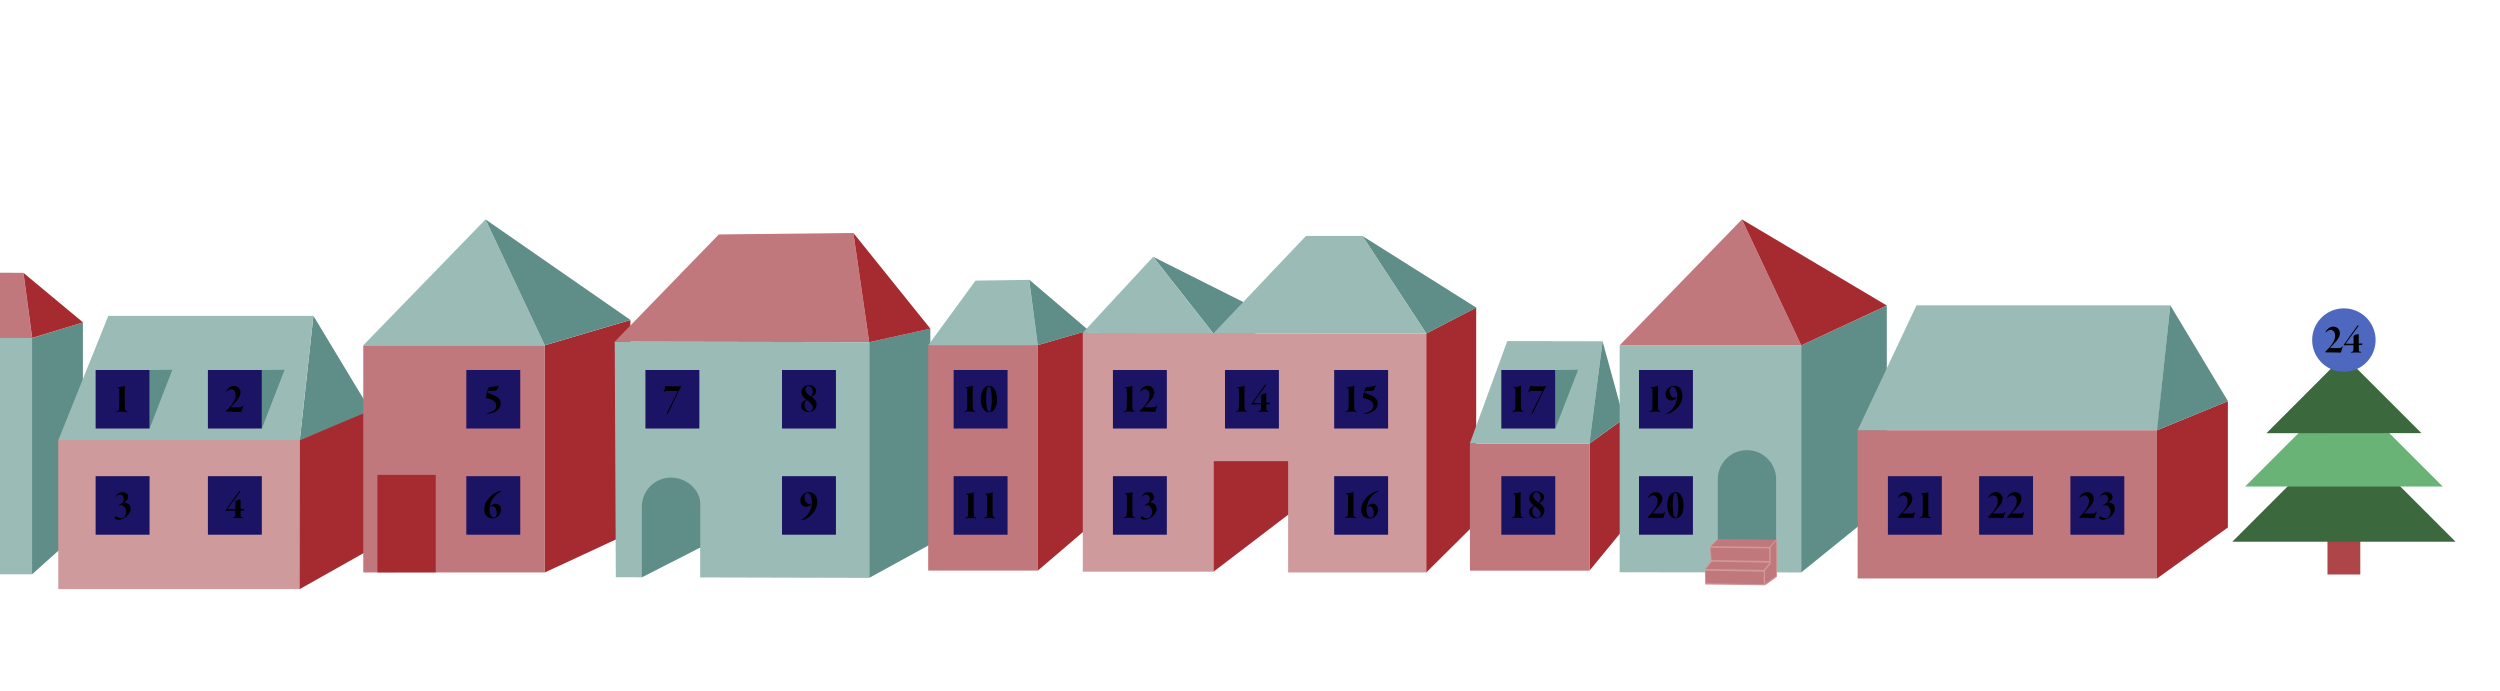
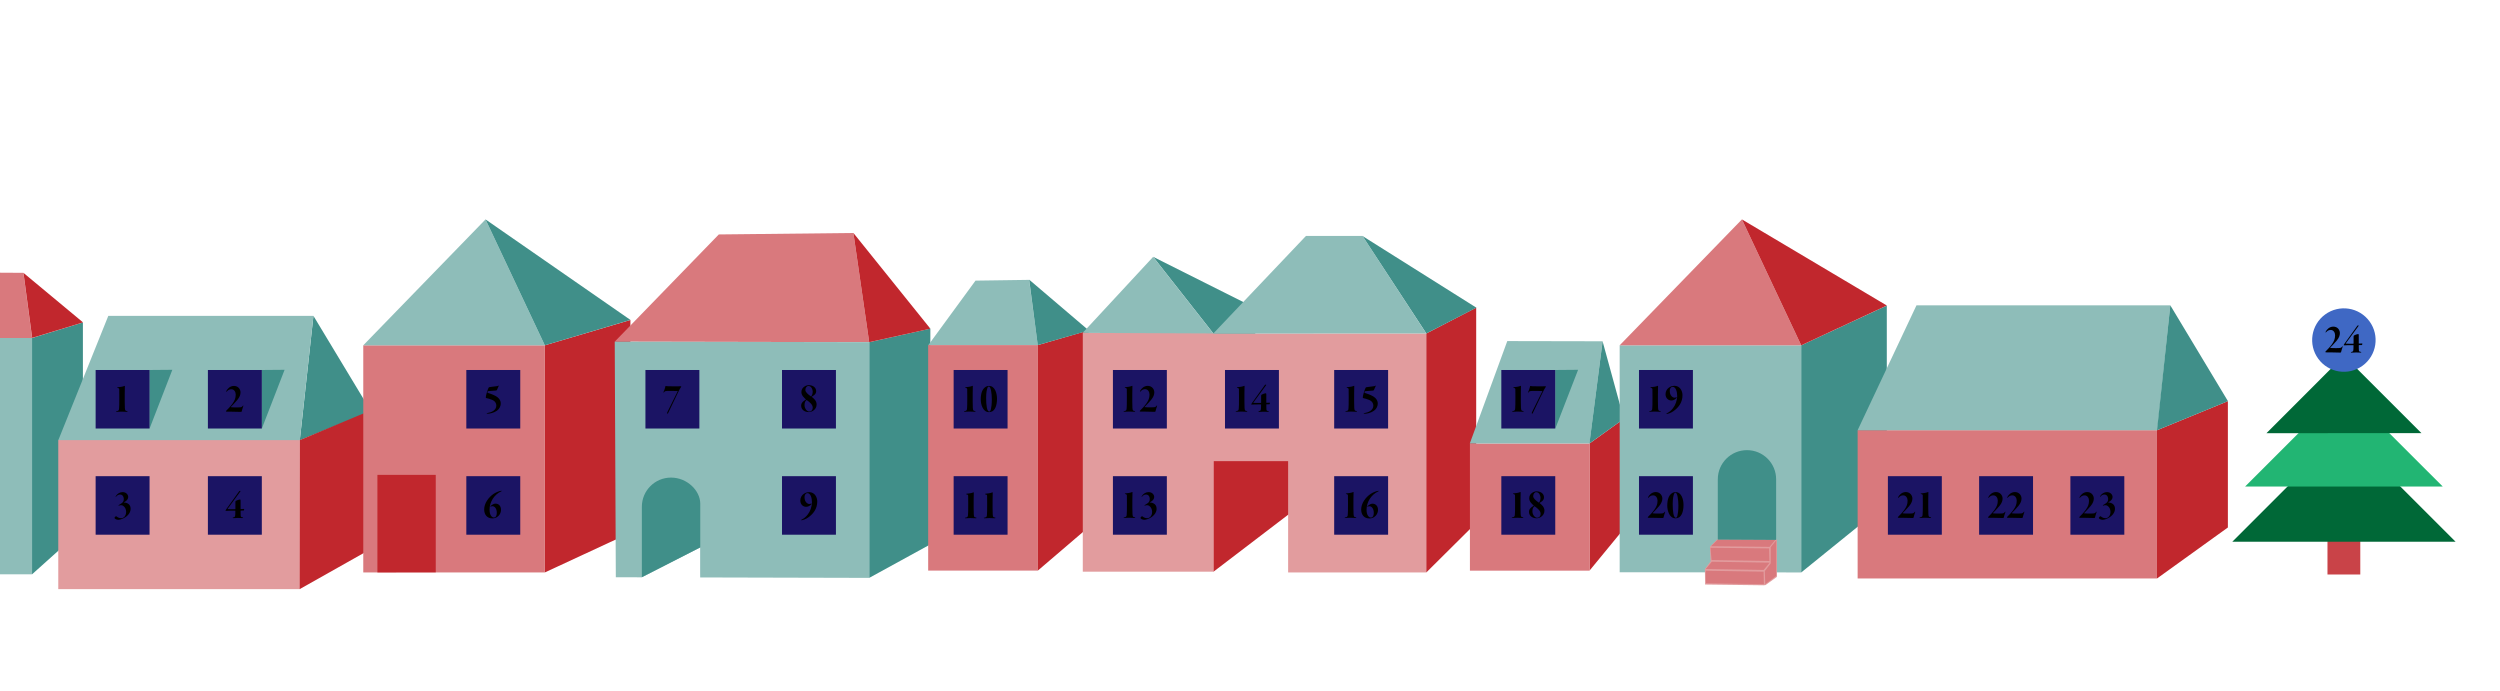
<svg xmlns="http://www.w3.org/2000/svg" version="1.1" id="husarod" x="0px" y="0px" viewBox="0 0 3908.2 1080" style="enable-background:new 0 0 3908.2 1080;" xml:space="preserve">
  <style type="text/css">
- 	.st0{fill:#C1787C;}
- 	.st1{fill:#9BBBB7;}
- 	.st2{fill:#5F8D87;}
- 	.st3{fill:#A52B31;}
- 	.st4{fill:#CF9A9B;}
- 	.st5{fill:#749D99;}
- 	.st6{fill:#AD4549;}
- 	.st7{fill:#3B683D;}
- 	.st8{fill:#69B376;}
- 	.st9{fill:#4F68BF;}
+ 	.st0{fill:#D9797D;}
+ 	.st1{fill:#8EBDB9;}
+ 	.st2{fill:#408F89;}
+ 	.st3{fill:#C1272D;}
+ 	.st4{fill:#E29C9E;}
+ 	.st5{fill:#5C9F9B;}
+ 	.st6{fill:#C94348;}
+ 	.st7{fill:#006837;}
+ 	.st8{fill:#22B573;}
+ 	.st9{fill:#3F68C4;}
	.st10{fill:#0071BC;}
	.st11{fill:#B3B3B3;}
	.st12{fill:#006837;}
	.st13{fill:#22B573;}
	.st14{fill:#666666;}
	.st15{fill:#F7931E;}
	.st16{fill:#F15A24;}
	.st17{fill:#D4145A;}
	.st18{fill:#2E3192;}
	.st19{fill:#9E005D;}
	.st20{fill:#A67C52;}
	.st21{fill:#754C24;}
	.st22{fill:#00A99D;}
	.st23{fill:#C1272D;}
	.st24{fill:#ED1E79;}
	.st25{fill:#39B54A;}
	.st26{fill:#1B1464;}
	.st27{display:inline;opacity:0.6;}
	.st28{opacity:0.8;fill:none;stroke:#000000;stroke-miterlimit:10;}
	.st29{display:inline;opacity:0.72;}
	.st30{fill:#C69C6D;}
	.st31{fill:url(#SVGID_1_);}
	.st32{fill:url(#SVGID_2_);}
	.st33{display:inline;opacity:0.8;fill:none;stroke:#000000;stroke-miterlimit:10;}
	.st34{display:inline;opacity:0.7;fill:#FCEE21;}
	.st35{display:inline;fill:#999999;}
	.st36{display:inline;fill:#FBAE17;}
	.st37{opacity:0.8;fill:#E6E6E6;}
	.st38{fill:#C7B299;}
	.st39{fill:#603813;stroke:#C69C6D;stroke-miterlimit:10;}
	.st40{display:inline;fill:#E6E6E6;}
	.st41{display:inline;fill:#9E005D;}
	.st42{display:inline;fill:#0071BC;}
	.st43{display:inline;fill:none;stroke:#ED1C24;stroke-miterlimit:10;}
	.st44{fill:#603813;}
	.st45{fill:none;stroke:#006837;stroke-width:2;stroke-linecap:round;stroke-miterlimit:10;stroke-dasharray:1.017,6.102;}
	.st46{display:inline;fill:#FFFF00;}
	.st47{fill:#FF00FF;}
	.st48{fill:#FF0000;}
	.st49{fill:#4D4D4D;}
	.st50{fill:#00FF00;}
	.st51{fill:none;}
	.st52{display:inline;fill:none;stroke:#006837;stroke-miterlimit:10;}
	.st53{display:inline;fill:#C69C6D;}
	.st54{display:inline;fill:none;stroke:#F2F2F2;stroke-miterlimit:10;}
	.st55{display:inline;fill:#4D4D4D;}
</style>
  <g>
    <polygon class="st0" points="0,528.4 0,426.3 36.6,426.5 50.2,528.4  " />
    <rect x="0" y="528.4" class="st1" width="50.1" height="369.4" />
    <polygon class="st2" points="129.6,826.5 50.1,897.8 50.1,528.4 129.6,504.1  " />
    <polygon class="st3" points="36.7,426.6 129.8,504 50.3,528.2  " />
    <polygon class="st4" points="469.1,921 91.1,921 91.1,688.1 170.3,645.3 469.1,645.3  " />
    <polygon class="st2" points="490,493.8 468.7,688.1 580.1,643.2  " />
    <polygon class="st1" points="468.7,688 91.2,688 169.3,493.8 490,493.8  " />
    <polygon class="st3" points="468.9,687.9 468.6,920.9 610.2,841.1 610.2,628.7  " />
    <rect x="567.9" y="539.8" class="st0" width="283.7" height="355.1" />
    <polygon class="st3" points="985.5,832.8 851.7,894.9 851.7,539.8 985.5,500.2  " />
    <polygon class="st1" points="567.9,539.8 759,343 851.7,539.8  " />
    <polygon class="st0" points="961,534.1 1123.7,366.5 1334.1,364.2 1358.8,534.9  " />
    <polygon class="st2" points="985.5,500.1 759,343 851.7,539.8  " />
    <polygon class="st2" points="1358.8,534.9 1454.4,513.7 1454.4,851 1358.8,903.4  " />
    <polygon class="st3" points="1334.1,364.2 1358.8,534.9 1454.4,513.8  " />
    <polygon class="st1" points="1451,539.8 1525,438.7 1608.8,437.5 1622.4,539.8  " />
    <rect x="1451" y="539.5" class="st0" width="171.3" height="352.5" />
    <polygon class="st3" points="1701.8,824.1 1622.3,892.1 1622.3,539.5 1701.8,516.4  " />
    <polygon class="st1" points="961,534.1 962.7,902.4 1003.4,902.5 1094.6,855.8 1094.6,902.7 1358.8,903.4 1358.8,534.9  " />
    <path class="st2" d="M1049,746.6L1049,746.6c-25.2,0-45.6,20.4-45.6,45.6v110.1l91.2-46.5v46.9l0.1-5V787.2   C1094.6,767,1074.2,746.6,1049,746.6z" />
    <polyline class="st3" points="590,894.8 590,742.4 681.2,742.4 681.2,894.7  " />
    <polygon class="st2" points="233.8,578.4 269.4,578.1 233.8,670  " />
    <polygon class="st2" points="409.3,578.4 444.9,578.1 409.3,670  " />
    <polygon class="st2" points="1608.9,437.2 1702.1,516.6 1622.3,539.5  " />
    <polygon class="st5" points="1962.3,635.9 1897.1,674.6 1897.1,519.5 1962.3,480.8  " />
    <polygon class="st3" points="1896.8,674.7 1896.8,893.9 2015.9,803 2016.1,604  " />
    <polygon class="st4" points="1896.8,521.3 1896.8,520.4 1692.7,520.4 1692.7,893.7 1896.8,893.7 1896.8,720.9 2013.7,720.9    2013.7,894.9 2229.7,894.9 2229.7,521.3  " />
    <polygon class="st3" points="2229.7,521.3 2307.7,480.9 2307.7,817.4 2229.7,894.9  " />
    <polygon class="st2" points="2129.7,368.8 2308,481 2229.7,521.3  " />
    <polygon class="st2" points="1802.7,401.5 1961,480.9 1896.8,521.3  " />
    <polygon class="st1" points="1896.7,521.4 2041.6,368.8 2130.1,368.8 2229.7,521.3  " />
    <polygon class="st1" points="1692.5,520.4 1802.7,401.5 1896.8,521.3  " />
    <polygon class="st3" points="2536.9,828.7 2484.8,892.1 2484.8,693.3 2538.5,654.7  " />
    <rect x="2297.9" y="693.3" class="st0" width="186.8" height="198.8" />
    <polygon class="st1" points="2297.7,693.3 2356.3,533.2 2505.3,533.5 2484.8,693.3  " />
    <polygon class="st2" points="2505.3,533.6 2538.5,654.8 2484.7,693.3  " />
    <polygon class="st1" points="2815.8,894.9 2532,894.6 2532,539.8 2815.8,539.8  " />
    <polygon class="st2" points="2949.6,786.6 2815.8,894.9 2815.8,539.8 2949.6,477.7  " />
    <polygon class="st0" points="2532,539.8 2723.1,343 2815.8,539.8  " />
    <polygon class="st3" points="2949.6,477.6 2723.1,343 2815.8,539.8  " />
    <rect x="3638.5" y="775.5" class="st6" width="51.3" height="122.6" />
    <polygon class="st7" points="3489.7,846.9 3664.2,672.4 3838.8,846.9  " />
    <polygon class="st8" points="3509.7,760.6 3664.2,606.2 3818.7,760.6  " />
    <polygon class="st7" points="3543.1,677.2 3664.2,556 3785.4,677.1  " />
    <g>
      <polygon class="st4" points="2684.2,843.5 2777.8,843.5 2777.8,901.8 2760.1,914.6 2757.5,915 2665.5,913.8 2665.2,889.5     2674.1,877.6 2673.1,854.8   " />
      <g>
        <polygon class="st0" points="2766.3,854.9 2674.8,853.9 2685.3,843.5 2775.8,843.5    " />
        <polygon class="st0" points="2757.1,891 2666.6,889.5 2676.1,878.1 2766.6,879.6    " />
        <polygon class="st0" points="2766.1,877 2675.6,875.5 2674,856.3 2765.6,857.3    " />
        <polygon class="st0" points="2757.5,913.3 2667,911.8 2666.5,892.2 2757,893.7    " />
        <polygon class="st0" points="2759.6,913.1 2758.9,892.8 2768.1,880.7 2768.1,855.4 2776.8,844.6 2776.8,900.3    " />
      </g>
    </g>
    <path class="st2" d="M2685.4,843.5v-94.2c0-25.2,20.4-45.6,45.6-45.6h0c25.2,0,45.6,20.4,45.6,45.6v94.7" />
    <g>
      <ellipse transform="matrix(0.8081 -0.589 0.589 0.8081 390.0561 2260.333)" class="st9" cx="3664.2" cy="531.5" rx="49.6" ry="49.6" />
    </g>
    <polygon class="st2" points="2431.4,578.4 2467,578.1 2431.4,670  " />
    <rect x="2904" y="672.5" class="st0" width="467.9" height="231.8" />
    <polygon class="st1" points="3372.5,672.5 2904,672.5 2996,477.3 3392.8,477.3  " />
    <polygon class="st3" points="3371.9,672.6 3371.9,904.4 3482.8,824.6 3482.8,627.1  " />
    <polygon class="st2" points="3392.8,477.3 3372,672.6 3482.9,627.1  " />
  </g>
  <g class="ovirkur_gluggi_group">
    <g>
      <rect id="dagur4" x="325" y="744.4" class="st26 gluggi" width="84.3" height="91.5" />
    </g>
    <g>
      <rect id="dagur6" x="729" y="744.4" class="st26 gluggi" width="84.3" height="91.5" />
    </g>
    <g>
      <rect id="dagur5" x="729" y="578.4" class="st26 gluggi" width="84.3" height="91.5" />
    </g>
    <g>
      <rect id="dagur2" x="325" y="578.4" class="st26 gluggi" width="84.3" height="91.5" />
    </g>
    <g>
      <rect id="dagur1" x="149.5" y="578.4" class="st26 gluggi" width="84.3" height="91.5" />
    </g>
    <g>
      <rect id="dagur9" x="1222.5" y="744.4" class="st26 gluggi" width="84.3" height="91.5" />
    </g>
    <g>
      <rect id="dagur11" x="1490.8" y="744.4" class="st26 gluggi" width="84.3" height="91.5" />
    </g>
    <g>
      <rect id="dagur7" x="1009" y="578.4" class="st26 gluggi" width="84.3" height="91.5" />
    </g>
    <g>
      <rect id="dagur8" x="1222.5" y="578.4" class="st26 gluggi" width="84.3" height="91.5" />
    </g>
    <g>
      <rect id="dagur10" x="1490.8" y="578.4" class="st26 gluggi" width="84.3" height="91.5" />
    </g>
    <g>
      <rect id="dagur13" x="1739.8" y="744.4" class="st26 gluggi" width="84.3" height="91.5" />
    </g>
    <g>
      <rect id="dagur16" x="2085.7" y="744.4" class="st26 gluggi" width="84.3" height="91.5" />
    </g>
    <g>
      <rect id="dagur18" x="2347" y="744.4" class="st26 gluggi" width="84.3" height="91.5" />
    </g>
    <g>
      <rect id="dagur20" x="2562.2" y="744.4" class="st26 gluggi" width="84.3" height="91.5" />
    </g>
    <g>
      <rect id="dagur12" x="1739.8" y="578.4" class="st26 gluggi" width="84.3" height="91.5" />
    </g>
    <g>
      <rect id="dagur14" x="1915" y="578.4" class="st26 gluggi" width="84.3" height="91.5" />
    </g>
    <g>
      <rect id="dagur15" x="2085.7" y="578.4" class="st26 gluggi" width="84.3" height="91.5" />
    </g>
    <g>
      <rect id="dagur17" x="2347" y="578.4" class="st26 gluggi" width="84.3" height="91.5" />
    </g>
    <g>
      <rect id="dagur19" x="2562.2" y="578.4" class="st26 gluggi" width="84.3" height="91.5" />
    </g>
    <g>
      <rect id="dagur21" x="2951.3" y="744.4" class="st26 gluggi" width="84.3" height="91.5" />
    </g>
    <g>
      <rect id="dagur22" x="3093.9" y="744.4" class="st26 gluggi" width="84.3" height="91.5" />
    </g>
    <g>
      <rect id="dagur23" x="3236.6" y="744.4" class="st26 gluggi" width="84.3" height="91.5" />
    </g>
    <g>
      <rect id="dagur3" x="149.5" y="744.4" class="st26 gluggi" width="84.3" height="91.5" />
    </g>
  </g>
  <g id="Tölur">
    <g>
      <path class="tala" d="M1060.9,603.9c1.6-0.1,2.7-0.1,3.2-0.1c0.3,0,0.8,0.1,0.9,0.3s-0.1,0.5-0.2,0.7c-0.7,0.9-3,4.7-5.3,9.6    c-5,10.5-10.1,21.1-15.1,31.5c-0.2,0.4-0.4,0.8-0.7,0.8c-0.5,0-0.9-0.4-0.9-0.9c0-0.5,0.5-1.5,1.1-2.8    c5.5-10.9,10.9-21.9,15.5-31.3c0.1-0.2-0.1-0.4-0.3-0.4c-0.9-0.1-3.4-0.2-10-0.2c-4.9,0-5.5,0-7.1,0.1c-2.4,0.2-2.6,0.4-3.5,1.6    c-0.3,0.5-0.7,0.9-1.1,0.9c-0.3,0-0.5-0.5,0.1-1.5c0.4-0.8,2-4.5,2.5-7.3c0.1-0.6,0.2-1.2,0.3-1.4c0.1-0.2,0.5-0.1,0.9,0    c1.1,0.3,3.7,0.4,9.1,0.4C1057.5,604,1060.2,603.9,1060.9,603.9z" />
    </g>
    <g>
      <path class="tala" d="M1275.9,611.6c0,2.7-1.4,4.7-3.2,6.1c-1.3,1-2.4,1.7-3.7,2.5c-0.1,0.1-0.1,0.2,0.1,0.3    c3.1,2.5,7.5,5.9,7.5,11.8c0,4.4-2.2,7.4-4.8,9.3c-2.2,1.7-5.1,2.6-7.5,2.6c-6.9,0-11.9-4.1-11.9-10.1c0-3.2,1.6-5.3,4.3-7.4    c0.9-0.7,1.9-1.2,3-2c0.2-0.1,0.2-0.3,0.1-0.4c-2.7-2.5-7-6.1-7-11.3c0-4.3,2-6.9,4.9-8.8c2-1.3,4.4-2.1,6.9-2.1    C1271.6,602.3,1275.9,606.3,1275.9,611.6z M1268.3,642.3c1.3-1,2.2-2.6,2.2-5.3c0-4.3-4.5-8.2-9.2-11.5c-0.2-0.1-0.5-0.1-0.6,0.1    c-2.2,1.6-3,4.2-3,7.8c0,5.1,3.7,10,7.4,10C1266.4,643.3,1267.4,643,1268.3,642.3z M1259,609.7c0,3.2,4,6.8,8.8,10    c0.2,0.1,0.3,0,0.3-0.1c1.1-1.2,2.4-3.6,2.4-7.6c0-2.6-1.9-8.6-6.6-8.6C1261.1,603.3,1259,606.4,1259,609.7z" />
    </g>
    <g>
      <path class="tala" d="M1509.8,605.3c3.3-0.4,7.2-0.8,9.3-1.7c0.5-0.2,1.1-0.5,1.4-0.5c0.1,0,0.3,0.1,0.3,0.5    c0,0.9-0.1,7.4-0.2,11.9c-0.1,5.7,0,19.2,0.2,22c0.3,4.2,0.7,4.6,3.2,5c0.8,0.1,1.1,0.4,1.1,0.7s-0.4,0.5-1.3,0.5    c-3.8,0-6.2-0.3-8.4-0.3c-3.6,0-4.9,0.3-7.4,0.3c-0.6,0-1.1-0.1-1.1-0.5c0-0.3,0.3-0.4,1.1-0.5c3-0.5,3.8-1.4,3.8-5.1    c0.2-1.9,0.3-5.5,0.3-17.1c0-8.2,0-10.5-0.1-12.2c-0.1-0.7-0.3-1.1-1-1.5c-0.4-0.2-0.7-0.3-1.3-0.4c-0.3-0.1-1-0.3-1-0.5    S1509.2,605.4,1509.8,605.3z" />
      <path class="tala" d="M1558.6,623.2c0,11.7-3.5,17.4-7,19.6c-1.6,1-3.6,1.5-5.6,1.5c-9.5,0-12.8-12.2-12.8-19.8    c0-10.7,2.9-17.1,8.3-20.1c1.5-0.8,3-1.1,4.6-1.1C1555.7,603.2,1558.6,615.5,1558.6,623.2z M1543.8,605.9c-0.9,2.4-2.2,7-2.2,16.1    c0,11.2,1.2,21.4,4.9,21.4c0.9,0,1.7-0.4,2.5-3.3c0.7-2.6,1.5-8.6,1.5-15.3c0-10.3-1.6-20.6-4.7-20.6    C1545.1,604.2,1544.2,604.8,1543.8,605.9z" />
    </g>
    <g>
      <path class="tala" d="M1759.3,605.3c3.3-0.4,7.2-0.8,9.3-1.7c0.5-0.2,1.1-0.5,1.4-0.5c0.1,0,0.3,0.1,0.3,0.5    c0,0.9-0.1,7.4-0.2,11.9c-0.1,5.7,0,19.2,0.2,22c0.3,4.2,0.7,4.6,3.2,5c0.8,0.1,1.1,0.4,1.1,0.7s-0.4,0.5-1.3,0.5    c-3.8,0-6.2-0.3-8.4-0.3c-3.6,0-4.9,0.3-7.4,0.3c-0.6,0-1.1-0.1-1.1-0.5c0-0.3,0.3-0.4,1.1-0.5c3-0.5,3.8-1.4,3.8-5.1    c0.2-1.9,0.3-5.5,0.3-17.1c0-8.2,0-10.5-0.1-12.2c-0.1-0.7-0.3-1.1-1-1.5c-0.4-0.2-0.7-0.3-1.3-0.4c-0.3-0.1-1-0.3-1-0.5    S1758.7,605.4,1759.3,605.3z" />
      <path class="tala" d="M1804.5,613.3c0,3.4-1.1,7.1-4.9,11.7c-4.5,5.3-6.1,6.7-10.1,10.9c-0.2,0.1-0.2,0.5,0.3,0.6    c1.6,0.3,6.1,0.3,9.6,0.3c3.1,0,4.6-0.2,5.6-0.3c1.1-0.1,1.8-0.7,2.8-1.8c0.5-0.9,0.8-0.9,0.9-0.9c0.3,0,0.3,0.9-0.1,1.6    c-0.5,1.1-2.2,7.3-2.3,7.8c-0.1,0.6-1.4,0.6-1.8,0.6c-2.2,0-10.6-0.3-13.5-0.3c-0.9,0-6,0-6.4,0c-1.8,0-2.6-0.1-2.8-0.4    c-0.3-0.3,0.2-0.8,0.6-1.4c3-3.1,5.8-5.7,9.5-10.7c3.4-4.8,5.1-8.6,5.1-14.3c0-3.8-2.2-8.3-6.8-8.3c-2.5,0-4.8,0.8-6.8,3.1    c-0.5,0.5-0.8,0.9-1.1,0.9c-0.4,0-0.2-0.7,0.1-1.4c1.1-2.2,2.9-4.1,4.3-5.2c1.8-1.4,4.6-2.6,7.4-2.6    C1800.8,603.2,1804.5,608.4,1804.5,613.3z" />
    </g>
    <g>
      <path class="tala" d="M1934.6,605.3c3.3-0.4,7.2-0.8,9.3-1.7c0.5-0.2,1.1-0.5,1.4-0.5c0.1,0,0.3,0.1,0.3,0.5    c0,0.9-0.1,7.4-0.2,11.9c-0.1,5.7,0,19.2,0.2,22c0.3,4.2,0.7,4.6,3.2,5c0.8,0.1,1.1,0.4,1.1,0.7s-0.4,0.5-1.3,0.5    c-3.8,0-6.2-0.3-8.4-0.3c-3.6,0-4.9,0.3-7.4,0.3c-0.6,0-1.1-0.1-1.1-0.5c0-0.3,0.3-0.4,1.1-0.5c3-0.5,3.8-1.4,3.8-5.1    c0.2-1.9,0.3-5.5,0.3-17.1c0-8.2,0-10.5-0.1-12.2c-0.1-0.7-0.3-1.1-1-1.5c-0.4-0.2-0.7-0.3-1.3-0.4c-0.3-0.1-1-0.3-1-0.5    S1934,605.4,1934.6,605.3z" />
      <path class="tala" d="M1979.6,629.3c0,0.2,0.1,0.4,0.3,0.4c0.6,0,4.3-0.1,5.1-0.2c0,0,0.2,0.2,0.2,0.5s-0.1,1.6-0.6,2l-4.7,0.1    c-0.1,0-0.3,0.2-0.3,0.5c0,1.8,0,3.8,0.1,5.6c0.1,3.6,0.3,4.1,2.8,4.4c0.5,0.1,1.1,0.3,1.1,0.7c0,0.1-0.2,0.5-1.1,0.5    c-1.7,0.1-5.5-0.2-7.2-0.2c-2.9,0-5.1,0.3-7,0.3c-0.5,0-1.1-0.3-1.1-0.5c0-0.3,0.4-0.5,1.1-0.7c2.4-0.5,2.8-0.9,3-4.9    c0.1-1.6,0.1-3.6,0.1-5.1c0-0.2-0.1-0.5-0.3-0.5c-7.5,0-12.6,0.1-14.3,0.3c-0.4,0-0.8-0.3-0.8-0.5c0-0.2,0.2-0.3,0.9-1.6    l20.3-28.3c0.3-0.4,0.7-0.8,1.1-0.8h0.5c1.1,0,0.5,0.7,0.3,1.1l-19.9,27.1c0,0.1,0.1,0.3,0.3,0.3c0.5,0.2,9.2,0.1,11.7,0.1    c0.1,0,0.3-0.1,0.3-0.3V619c0-0.5,0.1-1.6,0.7-2c0.6-0.5,4.9-2.2,6.7-2.2c0.4,0,0.7,0.5,0.7,1.7L1979.6,629.3z" />
    </g>
    <g>
      <path class="tala" d="M2106.1,605.3c3.3-0.4,7.2-0.8,9.3-1.7c0.5-0.2,1.1-0.5,1.4-0.5c0.1,0,0.3,0.1,0.3,0.5    c0,0.9-0.1,7.4-0.2,11.9c-0.1,5.7,0,19.2,0.2,22c0.3,4.2,0.7,4.6,3.2,5c0.8,0.1,1.1,0.4,1.1,0.7s-0.4,0.5-1.3,0.5    c-3.8,0-6.2-0.3-8.4-0.3c-3.6,0-4.9,0.3-7.4,0.3c-0.6,0-1.1-0.1-1.1-0.5c0-0.3,0.3-0.4,1.1-0.5c3-0.5,3.8-1.4,3.8-5.1    c0.2-1.9,0.3-5.5,0.3-17.1c0-8.2,0-10.5-0.1-12.2c-0.1-0.7-0.3-1.1-1-1.5c-0.4-0.2-0.7-0.3-1.3-0.4c-0.3-0.1-1-0.3-1-0.5    S2105.4,605.4,2106.1,605.3z" />
      <path class="tala" d="M2150.7,603.3c-0.7,1.4-2,4.2-2.8,6.3c-0.1,0.3-0.9,1-1.3,1c-3.4,0.4-8.8,0.7-12.3,0.9    c-0.3,0-0.5,0.1-0.7,0.3c-0.2,0.3-0.5,1.2-0.6,1.6c-0.1,0.3,0,0.6,0.7,0.9c2.4,0.7,8.3,2.7,12,4.8c5.5,3,8.1,7.2,8.1,11.5    c0,5.5-2.8,9.2-5.9,11.5c-4.7,3.4-11.2,4.7-14.1,4.7c-0.6,0-1.1-0.1-1.4-0.1c-0.3-0.1-0.6-0.2-0.6-0.4c0-0.3,0.3-0.5,1.1-0.5    c5.6-0.8,14-4,14-11.7c0-3.6-1.9-7-6.8-9c-2.4-1.1-6.8-2.3-9.2-2.8c-0.3-0.2-0.5-0.7-0.5-1c0.1-3.6,3.1-12.6,4.5-15.3    c0.2-0.3,1-0.7,1.1-0.7c1.6-0.3,4.6-0.7,8.4-1.1c2.4-0.3,4.8-0.5,5.7-1.2C2150.7,602.3,2150.9,602.9,2150.7,603.3z" />
    </g>
    <g>
      <path class="tala" d="M2366.7,605.3c3.3-0.4,7.2-0.8,9.3-1.7c0.5-0.2,1.1-0.5,1.4-0.5c0.1,0,0.3,0.1,0.3,0.5    c0,0.9-0.1,7.4-0.2,11.9c-0.1,5.7,0,19.2,0.2,22c0.3,4.2,0.7,4.6,3.2,5c0.8,0.1,1.1,0.4,1.1,0.7s-0.4,0.5-1.3,0.5    c-3.8,0-6.2-0.3-8.4-0.3c-3.6,0-4.9,0.3-7.4,0.3c-0.6,0-1.1-0.1-1.1-0.5c0-0.3,0.3-0.4,1.1-0.5c3-0.5,3.8-1.4,3.8-5.1    c0.2-1.9,0.3-5.5,0.3-17.1c0-8.2,0-10.5-0.1-12.2c-0.1-0.7-0.3-1.1-1-1.5c-0.4-0.2-0.7-0.3-1.3-0.4c-0.3-0.1-1-0.3-1-0.5    S2366,605.4,2366.7,605.3z" />
      <path class="tala" d="M2412.6,603.9c1.6-0.1,2.7-0.1,3.2-0.1c0.3,0,0.8,0.1,0.9,0.3c0.1,0.2-0.1,0.5-0.2,0.7    c-0.7,0.9-3,4.7-5.3,9.6c-5,10.5-10.1,21.1-15.1,31.5c-0.2,0.4-0.4,0.8-0.7,0.8c-0.5,0-0.9-0.4-0.9-0.9c0-0.5,0.5-1.5,1.1-2.8    c5.5-10.9,10.9-21.9,15.5-31.3c0.1-0.2-0.1-0.4-0.3-0.4c-0.9-0.1-3.4-0.2-10-0.2c-4.9,0-5.5,0-7.1,0.1c-2.4,0.2-2.6,0.4-3.5,1.6    c-0.3,0.5-0.7,0.9-1.1,0.9s-0.5-0.5,0.1-1.5c0.4-0.8,2-4.5,2.5-7.3c0.1-0.6,0.2-1.2,0.3-1.4c0.1-0.2,0.5-0.1,0.9,0    c1.1,0.3,3.7,0.4,9.1,0.4C2409.2,604,2411.9,603.9,2412.6,603.9z" />
    </g>
    <g>
      <path class="tala" d="M2581,605.3c3.3-0.4,7.2-0.8,9.3-1.7c0.5-0.2,1.1-0.5,1.4-0.5c0.1,0,0.3,0.1,0.3,0.5c0,0.9-0.1,7.4-0.2,11.9    c-0.1,5.7,0,19.2,0.2,22c0.3,4.2,0.7,4.6,3.2,5c0.8,0.1,1.1,0.4,1.1,0.7s-0.4,0.5-1.3,0.5c-3.8,0-6.2-0.3-8.4-0.3    c-3.6,0-4.9,0.3-7.4,0.3c-0.6,0-1.1-0.1-1.1-0.5c0-0.3,0.3-0.4,1.1-0.5c3-0.5,3.8-1.4,3.8-5.1c0.2-1.9,0.3-5.5,0.3-17.1    c0-8.2,0-10.5-0.1-12.2c-0.1-0.7-0.3-1.1-1-1.5c-0.4-0.2-0.7-0.3-1.3-0.4c-0.3-0.1-1-0.3-1-0.5S2580.3,605.4,2581,605.3z" />
      <path class="tala" d="M2630.2,617.8c0,11.6-6.4,19.5-14.2,25c-3.8,2.8-9.2,4.3-10.2,4.3c-0.6,0-0.8-0.1-0.8-0.3    c0-0.3,0.3-0.5,0.9-0.8c3.8-2,5.9-3.4,9.5-8c3.8-4.7,6.5-12.2,6.5-19.3c0-6-2-14-7.2-14c-0.7,0-1.7,0.4-2.3,0.9    c-1.1,1-2.1,2.7-2.1,5.5c0,7.4,4.5,10.6,7.6,10.6c0.5,0,2-0.3,2.7-0.6c0.3-0.1,0.7-0.3,0.7,0.1c0,0.2-0.1,0.7-0.7,1.3    c-1.9,2-4.7,3.6-7.8,3.6c-4.9,0-9.1-3.8-9.1-9.9c0-4.5,2.2-8.7,7-11.3c2.3-1.3,4.9-1.8,6.9-1.8    C2626.5,603.2,2630.2,611.4,2630.2,617.8z" />
    </g>
    <g>
      <path class="tala" d="M3657.9,520.7c0,3.4-1.1,7.1-4.9,11.7c-4.5,5.3-6.1,6.7-10.1,10.9c-0.2,0.1-0.2,0.5,0.3,0.6    c1.6,0.3,6.1,0.3,9.6,0.3c3.1,0,4.6-0.2,5.6-0.3c1.1-0.1,1.8-0.7,2.8-1.8c0.5-0.9,0.8-0.9,0.9-0.9c0.3,0,0.3,0.9-0.1,1.6    c-0.5,1.1-2.2,7.3-2.3,7.8c-0.1,0.6-1.4,0.6-1.8,0.6c-2.2,0-10.6-0.3-13.5-0.3c-0.9,0-6,0-6.4,0c-1.8,0-2.6-0.1-2.8-0.4    c-0.3-0.3,0.2-0.8,0.6-1.4c3-3.1,5.8-5.7,9.5-10.7c3.4-4.8,5.1-8.6,5.1-14.3c0-3.8-2.2-8.3-6.8-8.3c-2.5,0-4.8,0.8-6.8,3.1    c-0.5,0.5-0.8,0.9-1.1,0.9c-0.4,0-0.2-0.7,0.1-1.4c1.1-2.2,2.9-4.1,4.3-5.2c1.8-1.4,4.6-2.6,7.4-2.6    C3654.2,510.5,3657.9,515.7,3657.9,520.7z" />
      <path class="tala" d="M3687.4,536.7c0,0.2,0.1,0.4,0.3,0.4c0.6,0,4.3-0.1,5.1-0.2c0,0,0.2,0.2,0.2,0.5s-0.1,1.6-0.6,2l-4.7,0.1    c-0.1,0-0.3,0.2-0.3,0.5c0,1.8,0,3.8,0.1,5.6c0.1,3.6,0.3,4.1,2.8,4.4c0.5,0.1,1.1,0.3,1.1,0.7c0,0.1-0.2,0.5-1.1,0.5    c-1.7,0.1-5.5-0.2-7.2-0.2c-2.9,0-5.1,0.3-7,0.3c-0.5,0-1.1-0.3-1.1-0.5c0-0.3,0.4-0.5,1.1-0.7c2.4-0.5,2.8-0.9,3-4.9    c0.1-1.6,0.1-3.6,0.1-5.1c0-0.2-0.1-0.5-0.3-0.5c-7.5,0-12.6,0.1-14.3,0.3c-0.4,0-0.8-0.3-0.8-0.5c0-0.2,0.2-0.3,0.9-1.6    l20.3-28.3c0.3-0.4,0.7-0.8,1.1-0.8h0.5c1.1,0,0.5,0.7,0.3,1.1l-19.9,27.1c0,0.1,0.1,0.3,0.3,0.3c0.5,0.2,9.2,0.1,11.7,0.1    c0.1,0,0.3-0.1,0.3-0.3v-10.6c0-0.5,0.1-1.6,0.7-2c0.6-0.5,4.9-2.2,6.7-2.2c0.4,0,0.7,0.5,0.7,1.7L3687.4,536.7z" />
    </g>
    <g>
      <path class="tala" d="M2598.7,779.3c0,3.4-1.1,7.1-4.9,11.7c-4.5,5.3-6.1,6.7-10.1,10.9c-0.2,0.1-0.2,0.5,0.3,0.6    c1.6,0.3,6.1,0.3,9.6,0.3c3.1,0,4.6-0.2,5.6-0.3c1.1-0.1,1.8-0.7,2.8-1.8c0.5-0.9,0.8-0.9,0.9-0.9c0.3,0,0.3,0.9-0.1,1.6    c-0.5,1.1-2.2,7.3-2.3,7.8c-0.1,0.6-1.4,0.6-1.8,0.6c-2.2,0-10.6-0.3-13.5-0.3c-0.9,0-6,0-6.4,0c-1.8,0-2.6-0.1-2.8-0.4    c-0.3-0.3,0.2-0.8,0.6-1.4c3-3.1,5.8-5.7,9.5-10.7c3.4-4.8,5.1-8.6,5.1-14.3c0-3.8-2.2-8.3-6.8-8.3c-2.5,0-4.8,0.8-6.8,3.1    c-0.5,0.5-0.8,0.9-1.1,0.9c-0.4,0-0.2-0.7,0.1-1.4c1.1-2.2,2.9-4.1,4.3-5.2c1.8-1.4,4.6-2.6,7.4-2.6    C2594.9,769.2,2598.7,774.4,2598.7,779.3z" />
      <path class="tala" d="M2631.8,789.2c0,11.7-3.5,17.4-7,19.6c-1.6,1-3.6,1.5-5.6,1.5c-9.5,0-12.8-12.2-12.8-19.8    c0-10.7,2.9-17.1,8.3-20.1c1.5-0.8,3-1.1,4.6-1.1C2629,769.2,2631.8,781.5,2631.8,789.2z M2617.1,771.9c-0.9,2.4-2.2,7-2.2,16.1    c0,11.2,1.2,21.4,4.9,21.4c0.9,0,1.7-0.4,2.5-3.3c0.7-2.6,1.5-8.6,1.5-15.3c0-10.3-1.6-20.6-4.7-20.6    C2618.3,770.2,2617.5,770.8,2617.1,771.9z" />
    </g>
    <g>
      <path class="tala" d="M2989.6,779.3c0,3.4-1.1,7.1-4.9,11.7c-4.5,5.3-6.1,6.7-10.1,10.9c-0.2,0.1-0.2,0.5,0.3,0.6    c1.6,0.3,6.1,0.3,9.6,0.3c3.1,0,4.6-0.2,5.6-0.3c1.1-0.1,1.8-0.7,2.8-1.8c0.5-0.9,0.8-0.9,0.9-0.9c0.3,0,0.3,0.9-0.1,1.6    c-0.5,1.1-2.2,7.3-2.3,7.8c-0.1,0.6-1.4,0.6-1.8,0.6c-2.2,0-10.6-0.3-13.5-0.3c-0.9,0-6,0-6.4,0c-1.8,0-2.6-0.1-2.8-0.4    c-0.3-0.3,0.2-0.8,0.6-1.4c3-3.1,5.8-5.7,9.5-10.7c3.4-4.8,5.1-8.6,5.1-14.3c0-3.8-2.2-8.3-6.8-8.3c-2.5,0-4.8,0.8-6.8,3.1    c-0.5,0.5-0.8,0.9-1.1,0.9c-0.4,0-0.2-0.7,0.1-1.4c1.1-2.2,2.9-4.1,4.3-5.2c1.8-1.4,4.6-2.6,7.4-2.6    C2985.8,769.2,2989.6,774.4,2989.6,779.3z" />
      <path class="tala" d="M3003.6,771.3c3.3-0.4,7.2-0.8,9.3-1.7c0.5-0.2,1.1-0.5,1.4-0.5c0.1,0,0.3,0.1,0.3,0.5    c0,0.9-0.1,7.4-0.2,11.9c-0.1,5.7,0,19.2,0.2,22c0.3,4.2,0.7,4.6,3.2,5c0.8,0.1,1.1,0.4,1.1,0.7s-0.4,0.5-1.3,0.5    c-3.8,0-6.2-0.3-8.4-0.3c-3.6,0-4.9,0.3-7.4,0.3c-0.6,0-1.1-0.1-1.1-0.5c0-0.3,0.3-0.4,1.1-0.5c3-0.5,3.8-1.4,3.8-5.1    c0.2-1.9,0.3-5.5,0.3-17.1c0-8.2,0-10.5-0.1-12.2c-0.1-0.7-0.3-1.1-1-1.5c-0.4-0.2-0.7-0.3-1.4-0.4c-0.3-0.1-1-0.3-1-0.5    S3003,771.4,3003.6,771.3z" />
    </g>
    <g>
      <path class="tala" d="M3130.6,779.3c0,3.4-1.1,7.1-4.9,11.7c-4.5,5.3-6.1,6.7-10.1,10.9c-0.2,0.1-0.2,0.5,0.3,0.6    c1.6,0.3,6.1,0.3,9.6,0.3c3.1,0,4.6-0.2,5.6-0.3c1.1-0.1,1.8-0.7,2.8-1.8c0.5-0.9,0.8-0.9,0.9-0.9c0.3,0,0.3,0.9-0.1,1.6    c-0.5,1.1-2.2,7.3-2.3,7.8c-0.1,0.6-1.4,0.6-1.8,0.6c-2.2,0-10.6-0.3-13.5-0.3c-0.9,0-6,0-6.4,0c-1.8,0-2.6-0.1-2.8-0.4    c-0.3-0.3,0.2-0.8,0.6-1.4c3-3.1,5.8-5.7,9.5-10.7c3.4-4.8,5.1-8.6,5.1-14.3c0-3.8-2.2-8.3-6.8-8.3c-2.5,0-4.8,0.8-6.8,3.1    c-0.5,0.5-0.8,0.9-1.1,0.9c-0.4,0-0.2-0.7,0.1-1.4c1.1-2.2,2.9-4.1,4.3-5.2c1.8-1.4,4.6-2.6,7.4-2.6    C3126.8,769.2,3130.6,774.4,3130.6,779.3z" />
      <path class="tala" d="M3160.2,779.3c0,3.4-1.1,7.1-4.9,11.7c-4.5,5.3-6.1,6.7-10.1,10.9c-0.2,0.1-0.2,0.5,0.3,0.6    c1.6,0.3,6.1,0.3,9.6,0.3c3.1,0,4.6-0.2,5.6-0.3c1.1-0.1,1.8-0.7,2.8-1.8c0.5-0.9,0.8-0.9,0.9-0.9c0.3,0,0.3,0.9-0.1,1.6    c-0.5,1.1-2.2,7.3-2.3,7.8c-0.1,0.6-1.4,0.6-1.8,0.6c-2.2,0-10.6-0.3-13.5-0.3c-0.9,0-6,0-6.4,0c-1.8,0-2.6-0.1-2.8-0.4    c-0.3-0.3,0.2-0.8,0.6-1.4c3-3.1,5.8-5.7,9.5-10.7c3.4-4.8,5.1-8.6,5.1-14.3c0-3.8-2.2-8.3-6.8-8.3c-2.5,0-4.8,0.8-6.8,3.1    c-0.5,0.5-0.8,0.9-1.1,0.9c-0.4,0-0.2-0.7,0.1-1.4c1.1-2.2,2.9-4.1,4.3-5.2c1.8-1.4,4.6-2.6,7.4-2.6    C3156.5,769.2,3160.2,774.4,3160.2,779.3z" />
    </g>
    <g>
      <path class="tala" d="M3273.2,779.3c0,3.4-1.1,7.1-4.9,11.7c-4.5,5.3-6.1,6.7-10.1,10.9c-0.2,0.1-0.2,0.5,0.3,0.6    c1.6,0.3,6.1,0.3,9.6,0.3c3.1,0,4.6-0.2,5.6-0.3c1.1-0.1,1.8-0.7,2.8-1.8c0.5-0.9,0.8-0.9,0.9-0.9c0.3,0,0.3,0.9-0.1,1.6    c-0.5,1.1-2.2,7.3-2.3,7.8c-0.1,0.6-1.4,0.6-1.8,0.6c-2.2,0-10.6-0.3-13.5-0.3c-0.9,0-6,0-6.4,0c-1.8,0-2.6-0.1-2.8-0.4    c-0.3-0.3,0.2-0.8,0.6-1.4c3-3.1,5.8-5.7,9.5-10.7c3.4-4.8,5.1-8.6,5.1-14.3c0-3.8-2.2-8.3-6.8-8.3c-2.5,0-4.8,0.8-6.8,3.1    c-0.5,0.5-0.8,0.9-1.1,0.9c-0.4,0-0.2-0.7,0.1-1.4c1.1-2.2,2.9-4.1,4.3-5.2c1.8-1.4,4.6-2.6,7.4-2.6    C3269.4,769.2,3273.2,774.4,3273.2,779.3z" />
      <path class="tala" d="M3284.1,775.8c-0.7,0.9-0.9,0.9-1,0.9c-0.3,0-0.4-0.3-0.1-0.9c2.3-4,6.5-6.5,10.7-6.5c5.9,0,8.8,4.3,8.8,7.4    c0,3.9-2.4,6.3-6.8,8.6c0,0.1-0.1,0.3,0.1,0.3c0.4,0,0.3,0,0.8,0c2,0.1,5,0.9,7,2.8c1.6,1.6,2.7,3.6,2.7,7.1    c0,4.6-3,10.6-10.9,14.6c-2.4,1.2-5.7,2.5-8.4,2.5c-2.2,0-5.9-1.2-5.9-3.2c0-0.3,0.7-1.3,2-2.3c0.1-0.1,0.7-0.1,0.8,0    c0.8,0.5,3.4,3,7.5,3c2.2,0,3.6-0.8,4.7-1.8c1.5-1.3,3.2-3.9,3.2-8.1c0-3.6-1.6-6.8-3.2-8.2c-1.8-1.7-3-2.2-4.9-2.2    c-0.7,0-2,0.2-2.7,0.5c-0.7,0.2-1.2,0.3-1.2,0c0-0.3,0.2-0.7,0.6-0.9c1-0.6,1.8-0.9,3.3-2c2.4-1.6,4.4-3.1,4.4-7.1    c0-4.8-2.6-7.2-5.8-7.2C3287.8,773,3285.7,773.9,3284.1,775.8z" />
    </g>
    <g>
      <path class="tala" d="M2366.2,771.3c3.3-0.4,7.2-0.8,9.3-1.7c0.5-0.2,1.1-0.5,1.4-0.5c0.1,0,0.3,0.1,0.3,0.5    c0,0.9-0.1,7.4-0.2,11.9c-0.1,5.7,0,19.2,0.2,22c0.3,4.2,0.7,4.6,3.2,5c0.8,0.1,1.1,0.4,1.1,0.7s-0.4,0.5-1.3,0.5    c-3.8,0-6.2-0.3-8.4-0.3c-3.6,0-4.9,0.3-7.4,0.3c-0.6,0-1.1-0.1-1.1-0.5c0-0.3,0.3-0.4,1.1-0.5c3-0.5,3.8-1.4,3.8-5.1    c0.2-1.9,0.3-5.5,0.3-17.1c0-8.2,0-10.5-0.1-12.2c-0.1-0.7-0.3-1.1-1-1.5c-0.4-0.2-0.7-0.3-1.3-0.4c-0.3-0.1-1-0.3-1-0.5    S2365.6,771.4,2366.2,771.3z" />
      <path class="tala" d="M2413.7,777.6c0,2.7-1.4,4.7-3.2,6.1c-1.3,1-2.4,1.7-3.7,2.5c-0.1,0.1-0.1,0.2,0.1,0.3    c3.1,2.5,7.5,5.9,7.5,11.8c0,4.4-2.2,7.4-4.8,9.3c-2.2,1.7-5.1,2.6-7.5,2.6c-6.9,0-11.9-4.1-11.9-10.1c0-3.2,1.6-5.3,4.3-7.4    c0.9-0.7,1.9-1.2,3-2c0.2-0.1,0.2-0.3,0.1-0.4c-2.7-2.5-7-6.1-7-11.3c0-4.3,2-6.9,4.9-8.8c2-1.3,4.4-2.1,6.9-2.1    C2409.5,768.3,2413.7,772.3,2413.7,777.6z M2406.2,808.3c1.3-1,2.2-2.6,2.2-5.3c0-4.3-4.5-8.2-9.2-11.5c-0.2-0.1-0.5-0.1-0.6,0.1    c-2.2,1.6-3,4.2-3,7.8c0,5.1,3.7,10,7.4,10C2404.2,809.3,2405.2,809,2406.2,808.3z M2396.8,775.7c0,3.2,4,6.8,8.8,10    c0.2,0.1,0.3,0,0.3-0.1c1.1-1.2,2.4-3.6,2.4-7.6c0-2.6-1.9-8.6-6.6-8.6C2398.9,769.3,2396.8,772.4,2396.8,775.7z" />
    </g>
    <g>
      <path class="tala" d="M2105,771.3c3.3-0.4,7.2-0.8,9.3-1.7c0.5-0.2,1.1-0.5,1.4-0.5c0.1,0,0.3,0.1,0.3,0.5c0,0.9-0.1,7.4-0.2,11.9    c-0.1,5.7,0,19.2,0.2,22c0.3,4.2,0.7,4.6,3.2,5c0.8,0.1,1.1,0.4,1.1,0.7s-0.4,0.5-1.3,0.5c-3.8,0-6.2-0.3-8.4-0.3    c-3.6,0-4.9,0.3-7.4,0.3c-0.6,0-1.1-0.1-1.1-0.5c0-0.3,0.3-0.4,1.1-0.5c3-0.5,3.8-1.4,3.8-5.1c0.2-1.9,0.3-5.5,0.3-17.1    c0-8.2,0-10.5-0.1-12.2c-0.1-0.7-0.3-1.1-1-1.5c-0.4-0.2-0.7-0.3-1.3-0.4c-0.3-0.1-1-0.3-1-0.5S2104.4,771.4,2105,771.3z" />
      <path class="tala" d="M2155.4,767.5c0,0.1-0.2,0.6-1,0.8c-10.9,5-18.1,16.7-18.1,28.4c0,4.4,0.8,7.4,2.3,9.6c1.2,1.9,3,2.8,4.5,2.8    c1.7,0,4.5-1.1,4.5-7.6c0-5.9-3-10.1-6.8-10.1c-0.9,0-1.7,0.3-2.4,0.6c-0.2,0.1-0.9,0.4-0.9-0.1c0-0.3,0.2-0.5,0.5-0.9    c0.7-0.5,2.2-1.8,4-2.7c0.9-0.5,2.3-0.9,3.6-0.9c5.2,0,8.6,4,8.6,9.5c0,5.3-2.4,9.1-6.3,11.6c-2,1.3-5,2-7.1,2    c-8.6,0-12.9-6.1-12.9-14c0-9.4,6.6-19,15.1-24.6c3.8-2.4,9.3-4.5,11.4-4.5C2155,767.2,2155.4,767.4,2155.4,767.5z" />
    </g>
    <g>
      <path class="tala" d="M1759.4,771.3c3.3-0.4,7.2-0.8,9.3-1.7c0.5-0.2,1.1-0.5,1.4-0.5c0.1,0,0.3,0.1,0.3,0.5    c0,0.9-0.1,7.4-0.2,11.9c-0.1,5.7,0,19.2,0.2,22c0.3,4.2,0.7,4.6,3.2,5c0.8,0.1,1.1,0.4,1.1,0.7s-0.4,0.5-1.3,0.5    c-3.8,0-6.2-0.3-8.4-0.3c-3.6,0-4.9,0.3-7.4,0.3c-0.6,0-1.1-0.1-1.1-0.5c0-0.3,0.3-0.4,1.1-0.5c3-0.5,3.8-1.4,3.8-5.1    c0.2-1.9,0.3-5.5,0.3-17.1c0-8.2,0-10.5-0.1-12.2c-0.1-0.7-0.3-1.1-1-1.5c-0.4-0.2-0.7-0.3-1.3-0.4c-0.3-0.1-1-0.3-1-0.5    S1758.8,771.4,1759.4,771.3z" />
      <path class="tala" d="M1785.9,775.8c-0.7,0.9-0.9,0.9-1,0.9c-0.3,0-0.4-0.3-0.1-0.9c2.3-4,6.5-6.5,10.7-6.5c5.9,0,8.8,4.3,8.8,7.4    c0,3.9-2.4,6.3-6.8,8.6c0,0.1-0.1,0.3,0.1,0.3c0.4,0,0.3,0,0.8,0c2,0.1,5,0.9,7,2.8c1.6,1.6,2.7,3.6,2.7,7.1    c0,4.6-3,10.6-10.9,14.6c-2.4,1.2-5.7,2.5-8.4,2.5c-2.2,0-5.9-1.2-5.9-3.2c0-0.3,0.7-1.3,2-2.3c0.1-0.1,0.7-0.1,0.8,0    c0.8,0.5,3.4,3,7.5,3c2.2,0,3.6-0.8,4.7-1.8c1.5-1.3,3.2-3.9,3.2-8.1c0-3.6-1.6-6.8-3.2-8.2c-1.8-1.7-3-2.2-4.9-2.2    c-0.7,0-2,0.2-2.7,0.5c-0.7,0.2-1.2,0.3-1.2,0c0-0.3,0.2-0.7,0.6-0.9c1-0.6,1.8-0.9,3.3-2c2.4-1.6,4.4-3.1,4.4-7.1    c0-4.8-2.6-7.2-5.8-7.2C1789.6,773,1787.5,773.9,1785.9,775.8z" />
    </g>
    <g>
      <path class="tala" d="M1511.3,771.8c3.3-0.4,7.2-0.8,9.3-1.7c0.5-0.2,1.1-0.5,1.4-0.5c0.1,0,0.3,0.1,0.3,0.5    c0,0.9-0.1,7.4-0.2,11.9c-0.1,5.7,0,19.2,0.2,22c0.3,4.2,0.7,4.6,3.2,5c0.8,0.1,1.1,0.4,1.1,0.7s-0.4,0.5-1.3,0.5    c-3.8,0-6.2-0.3-8.4-0.3c-3.6,0-4.9,0.3-7.4,0.3c-0.6,0-1.1-0.1-1.1-0.5c0-0.3,0.3-0.4,1.1-0.5c3-0.5,3.8-1.4,3.8-5.1    c0.2-1.9,0.3-5.5,0.3-17.1c0-8.2,0-10.5-0.1-12.2c-0.1-0.7-0.3-1.1-1-1.5c-0.4-0.2-0.7-0.3-1.3-0.4c-0.3-0.1-1-0.3-1-0.5    S1510.7,771.9,1511.3,771.8z" />
      <path class="tala" d="M1540.9,771.8c3.3-0.4,7.2-0.8,9.3-1.7c0.5-0.2,1.1-0.5,1.4-0.5c0.1,0,0.3,0.1,0.3,0.5    c0,0.9-0.1,7.4-0.2,11.9c-0.1,5.7,0,19.2,0.2,22c0.3,4.2,0.7,4.6,3.2,5c0.8,0.1,1.1,0.4,1.1,0.7s-0.4,0.5-1.3,0.5    c-3.8,0-6.2-0.3-8.4-0.3c-3.6,0-4.9,0.3-7.4,0.3c-0.6,0-1.1-0.1-1.1-0.5c0-0.3,0.3-0.4,1.1-0.5c3-0.5,3.8-1.4,3.8-5.1    c0.2-1.9,0.3-5.5,0.3-17.1c0-8.2,0-10.5-0.1-12.2c-0.1-0.7-0.3-1.1-1-1.5c-0.4-0.2-0.7-0.3-1.4-0.4c-0.3-0.1-1-0.3-1-0.5    S1540.3,771.9,1540.9,771.8z" />
    </g>
    <g>
      <path class="tala" d="M1277.6,784c0,11.6-6.4,19.5-14.2,25c-3.8,2.8-9.2,4.3-10.2,4.3c-0.6,0-0.8-0.1-0.8-0.3    c0-0.3,0.3-0.5,0.9-0.8c3.8-2,5.9-3.4,9.5-8c3.8-4.7,6.5-12.2,6.5-19.3c0-6-2-14-7.2-14c-0.7,0-1.7,0.4-2.3,0.9    c-1.1,1-2.1,2.7-2.1,5.5c0,7.4,4.5,10.6,7.6,10.6c0.5,0,2-0.3,2.7-0.6c0.3-0.1,0.7-0.3,0.7,0.1c0,0.2-0.1,0.7-0.7,1.3    c-1.9,2-4.7,3.6-7.8,3.6c-4.9,0-9.1-3.8-9.1-9.9c0-4.5,2.2-8.7,7-11.3c2.3-1.3,4.9-1.8,6.9-1.8    C1273.9,769.5,1277.6,777.6,1277.6,784z" />
    </g>
    <g>
      <path class="tala" d="M182,775.8c-0.7,0.9-0.9,0.9-1,0.9c-0.3,0-0.4-0.3-0.1-0.9c2.3-4,6.5-6.5,10.7-6.5c5.9,0,8.8,4.3,8.8,7.4    c0,3.9-2.4,6.3-6.8,8.6c0,0.1-0.1,0.3,0.1,0.3c0.4,0,0.3,0,0.8,0c2,0.1,5,0.9,7,2.8c1.6,1.6,2.7,3.6,2.7,7.1    c0,4.6-3,10.6-10.9,14.6c-2.4,1.2-5.7,2.5-8.4,2.5c-2.2,0-5.9-1.2-5.9-3.2c0-0.3,0.7-1.3,2-2.3c0.1-0.1,0.7-0.1,0.8,0    c0.8,0.5,3.4,3,7.5,3c2.2,0,3.6-0.8,4.7-1.8c1.5-1.3,3.2-3.9,3.2-8.1c0-3.6-1.6-6.8-3.2-8.2c-1.8-1.7-3-2.2-4.9-2.2    c-0.7,0-2,0.2-2.7,0.5c-0.7,0.2-1.2,0.3-1.2,0c0-0.3,0.2-0.7,0.6-0.9c1-0.6,1.8-0.9,3.3-2c2.4-1.6,4.4-3.1,4.4-7.1    c0-4.8-2.6-7.2-5.8-7.2C185.7,773.1,183.7,774,182,775.8z" />
    </g>
    <g>
      <path class="tala" d="M184.2,605.4c3.3-0.4,7.2-0.8,9.3-1.7c0.5-0.2,1.1-0.5,1.4-0.5c0.1,0,0.3,0.1,0.3,0.5c0,0.9-0.1,7.4-0.2,11.9    c-0.1,5.7,0,19.2,0.2,22c0.3,4.2,0.7,4.6,3.2,5c0.8,0.1,1.1,0.4,1.1,0.7s-0.4,0.5-1.3,0.5c-3.8,0-6.2-0.3-8.4-0.3    c-3.6,0-4.9,0.3-7.4,0.3c-0.6,0-1.1-0.1-1.1-0.5c0-0.3,0.3-0.4,1.1-0.5c3-0.5,3.8-1.4,3.8-5.1c0.2-1.9,0.3-5.5,0.3-17.1    c0-8.2,0-10.5-0.1-12.2c-0.1-0.7-0.3-1.1-1-1.5c-0.4-0.2-0.7-0.3-1.3-0.4c-0.3-0.1-1-0.3-1-0.5S183.6,605.5,184.2,605.4z" />
    </g>
    <g>
      <path class="tala" d="M376,613.4c0,3.4-1.1,7.1-4.9,11.7c-4.5,5.3-6.1,6.7-10.1,10.9c-0.2,0.1-0.2,0.5,0.3,0.6    c1.6,0.3,6.1,0.3,9.6,0.3c3.1,0,4.6-0.2,5.6-0.3c1.1-0.1,1.8-0.7,2.8-1.8c0.5-0.9,0.8-0.9,0.9-0.9c0.3,0,0.3,0.9-0.1,1.6    c-0.5,1.1-2.2,7.3-2.3,7.8c-0.1,0.6-1.4,0.6-1.8,0.6c-2.2,0-10.6-0.3-13.5-0.3c-0.9,0-6,0-6.4,0c-1.8,0-2.6-0.1-2.8-0.4    c-0.3-0.3,0.2-0.8,0.6-1.4c3-3.1,5.8-5.7,9.5-10.7c3.4-4.8,5.1-8.6,5.1-14.3c0-3.8-2.2-8.3-6.8-8.3c-2.5,0-4.8,0.8-6.8,3.1    c-0.5,0.5-0.8,0.9-1.1,0.9c-0.4,0-0.2-0.7,0.1-1.4c1.1-2.2,2.9-4.1,4.3-5.2c1.8-1.4,4.6-2.6,7.4-2.6    C372.2,603.2,376,608.4,376,613.4z" />
    </g>
    <g>
      <path class="tala" d="M376.1,795.4c0,0.2,0.1,0.4,0.3,0.4c0.6,0,4.3-0.1,5.1-0.2c0,0,0.2,0.2,0.2,0.5c0,0.3-0.1,1.6-0.6,2l-4.7,0.1    c-0.1,0-0.3,0.2-0.3,0.5c0,1.8,0,3.8,0.1,5.6c0.1,3.6,0.3,4.1,2.8,4.4c0.5,0.1,1.1,0.3,1.1,0.7c0,0.1-0.2,0.5-1.1,0.5    c-1.7,0.1-5.5-0.2-7.2-0.2c-2.9,0-5.1,0.3-7,0.3c-0.5,0-1.1-0.3-1.1-0.5c0-0.3,0.4-0.5,1.1-0.7c2.4-0.5,2.8-0.9,3-4.9    c0.1-1.6,0.1-3.6,0.1-5.1c0-0.2-0.1-0.5-0.3-0.5c-7.5,0-12.6,0.1-14.3,0.3c-0.4,0-0.8-0.3-0.8-0.5c0-0.2,0.2-0.3,0.9-1.6    l20.3-28.3c0.3-0.4,0.7-0.8,1.1-0.8h0.5c1.1,0,0.5,0.7,0.3,1.1l-19.9,27.1c0,0.1,0.1,0.3,0.3,0.3c0.5,0.2,9.2,0.1,11.7,0.1    c0.1,0,0.3-0.1,0.3-0.3V785c0-0.5,0.1-1.6,0.7-2s4.9-2.2,6.7-2.2c0.4,0,0.7,0.5,0.7,1.7L376.1,795.4z" />
    </g>
    <g>
      <path class="tala" d="M784.4,767.4c0,0.1-0.2,0.6-1,0.8c-10.9,5-18.1,16.7-18.1,28.4c0,4.4,0.8,7.4,2.3,9.6c1.2,1.9,3,2.8,4.5,2.8    c1.7,0,4.5-1.1,4.5-7.6c0-5.9-3-10.1-6.8-10.1c-0.9,0-1.7,0.3-2.4,0.6c-0.2,0.1-0.9,0.4-0.9-0.1c0-0.3,0.2-0.5,0.5-0.9    c0.7-0.5,2.2-1.8,4-2.7c0.9-0.5,2.3-0.9,3.6-0.9c5.2,0,8.6,4,8.6,9.5c0,5.3-2.4,9.1-6.3,11.6c-2,1.3-5,2-7.1,2    c-8.6,0-12.9-6.1-12.9-14c0-9.4,6.6-19,15.1-24.6c3.8-2.4,9.3-4.5,11.4-4.5C784,767.2,784.4,767.4,784.4,767.4z" />
    </g>
    <g>
      <path class="tala" d="M779.7,603.2c-0.7,1.4-2,4.2-2.8,6.3c-0.1,0.3-0.9,1-1.3,1c-3.4,0.4-8.8,0.7-12.3,0.9c-0.3,0-0.5,0.1-0.7,0.3    c-0.2,0.3-0.5,1.2-0.6,1.6c-0.1,0.3,0,0.6,0.7,0.9c2.4,0.7,8.3,2.7,12,4.8c5.5,3,8.1,7.2,8.1,11.5c0,5.5-2.8,9.2-5.9,11.5    c-4.7,3.4-11.2,4.7-14.1,4.7c-0.6,0-1.1-0.1-1.4-0.1c-0.3-0.1-0.6-0.2-0.6-0.4c0-0.3,0.3-0.5,1.1-0.5c5.6-0.8,14-4,14-11.7    c0-3.6-1.9-7-6.8-9c-2.4-1.1-6.8-2.3-9.2-2.8c-0.3-0.2-0.5-0.7-0.5-1c0.1-3.6,3.1-12.6,4.5-15.3c0.2-0.3,1-0.7,1.1-0.7    c1.6-0.3,4.6-0.7,8.4-1.1c2.4-0.3,4.8-0.5,5.7-1.2C779.7,602.3,779.8,602.9,779.7,603.2z" />
    </g>
  </g>
</svg>
